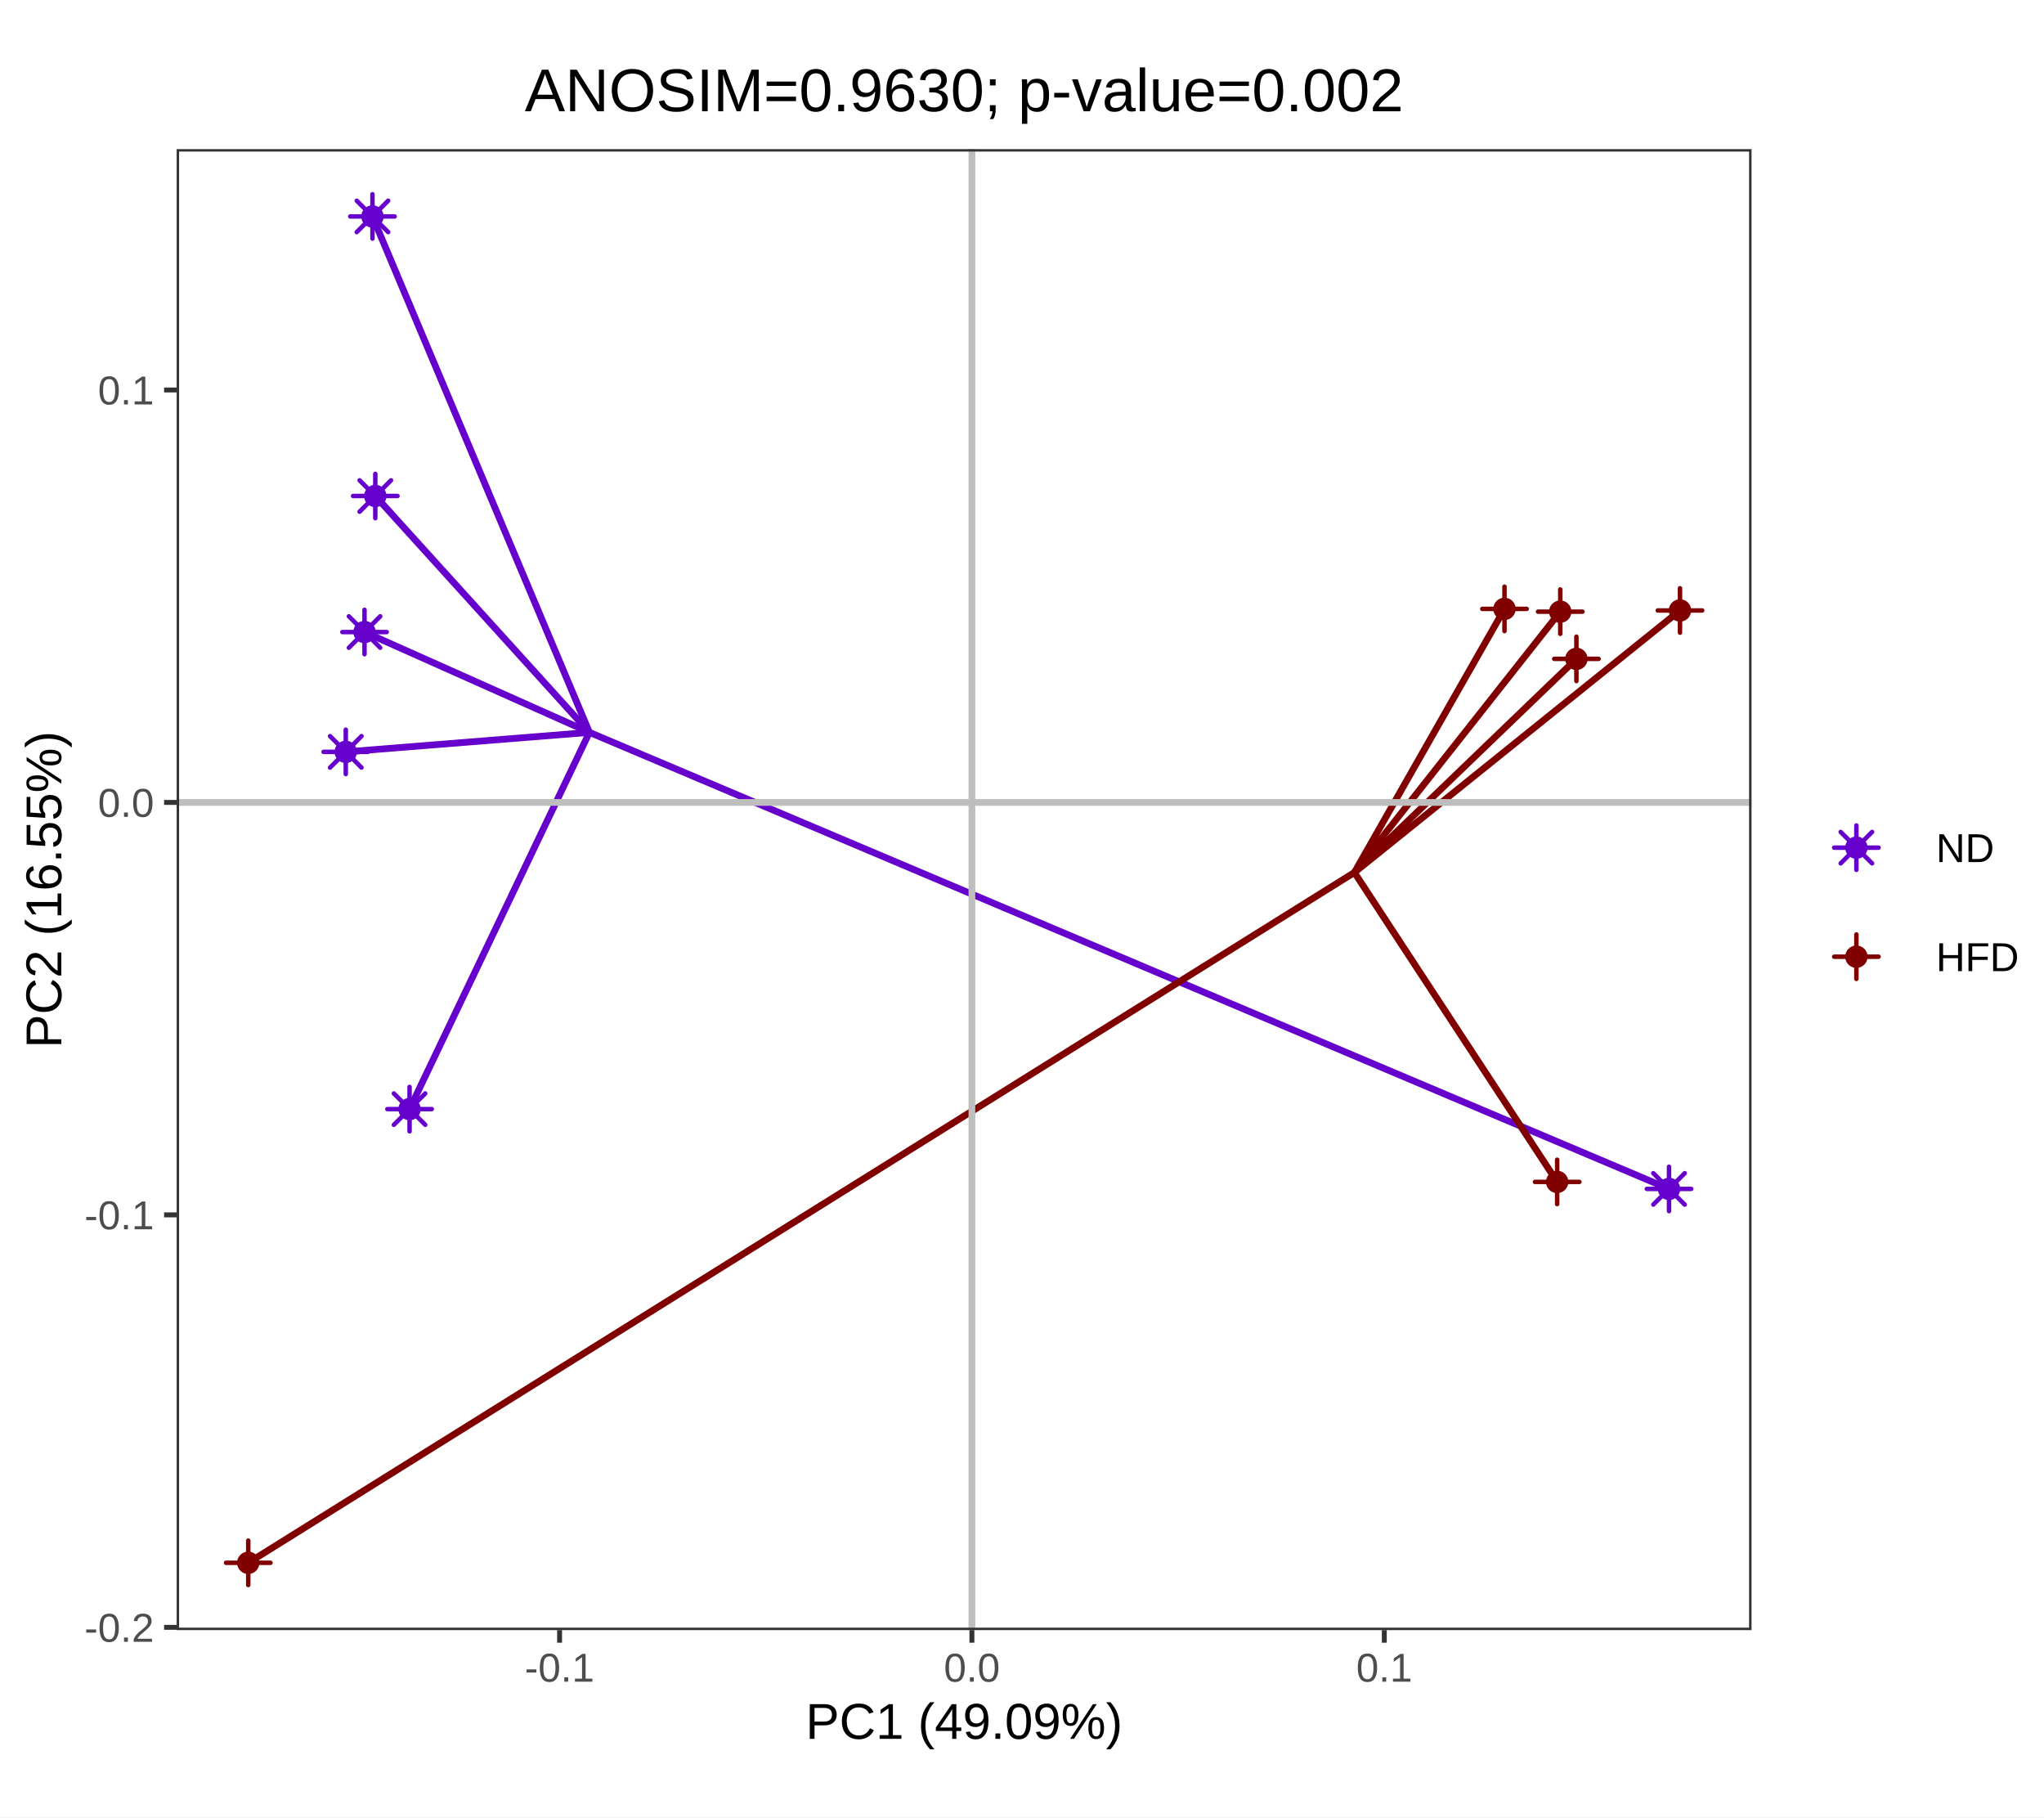
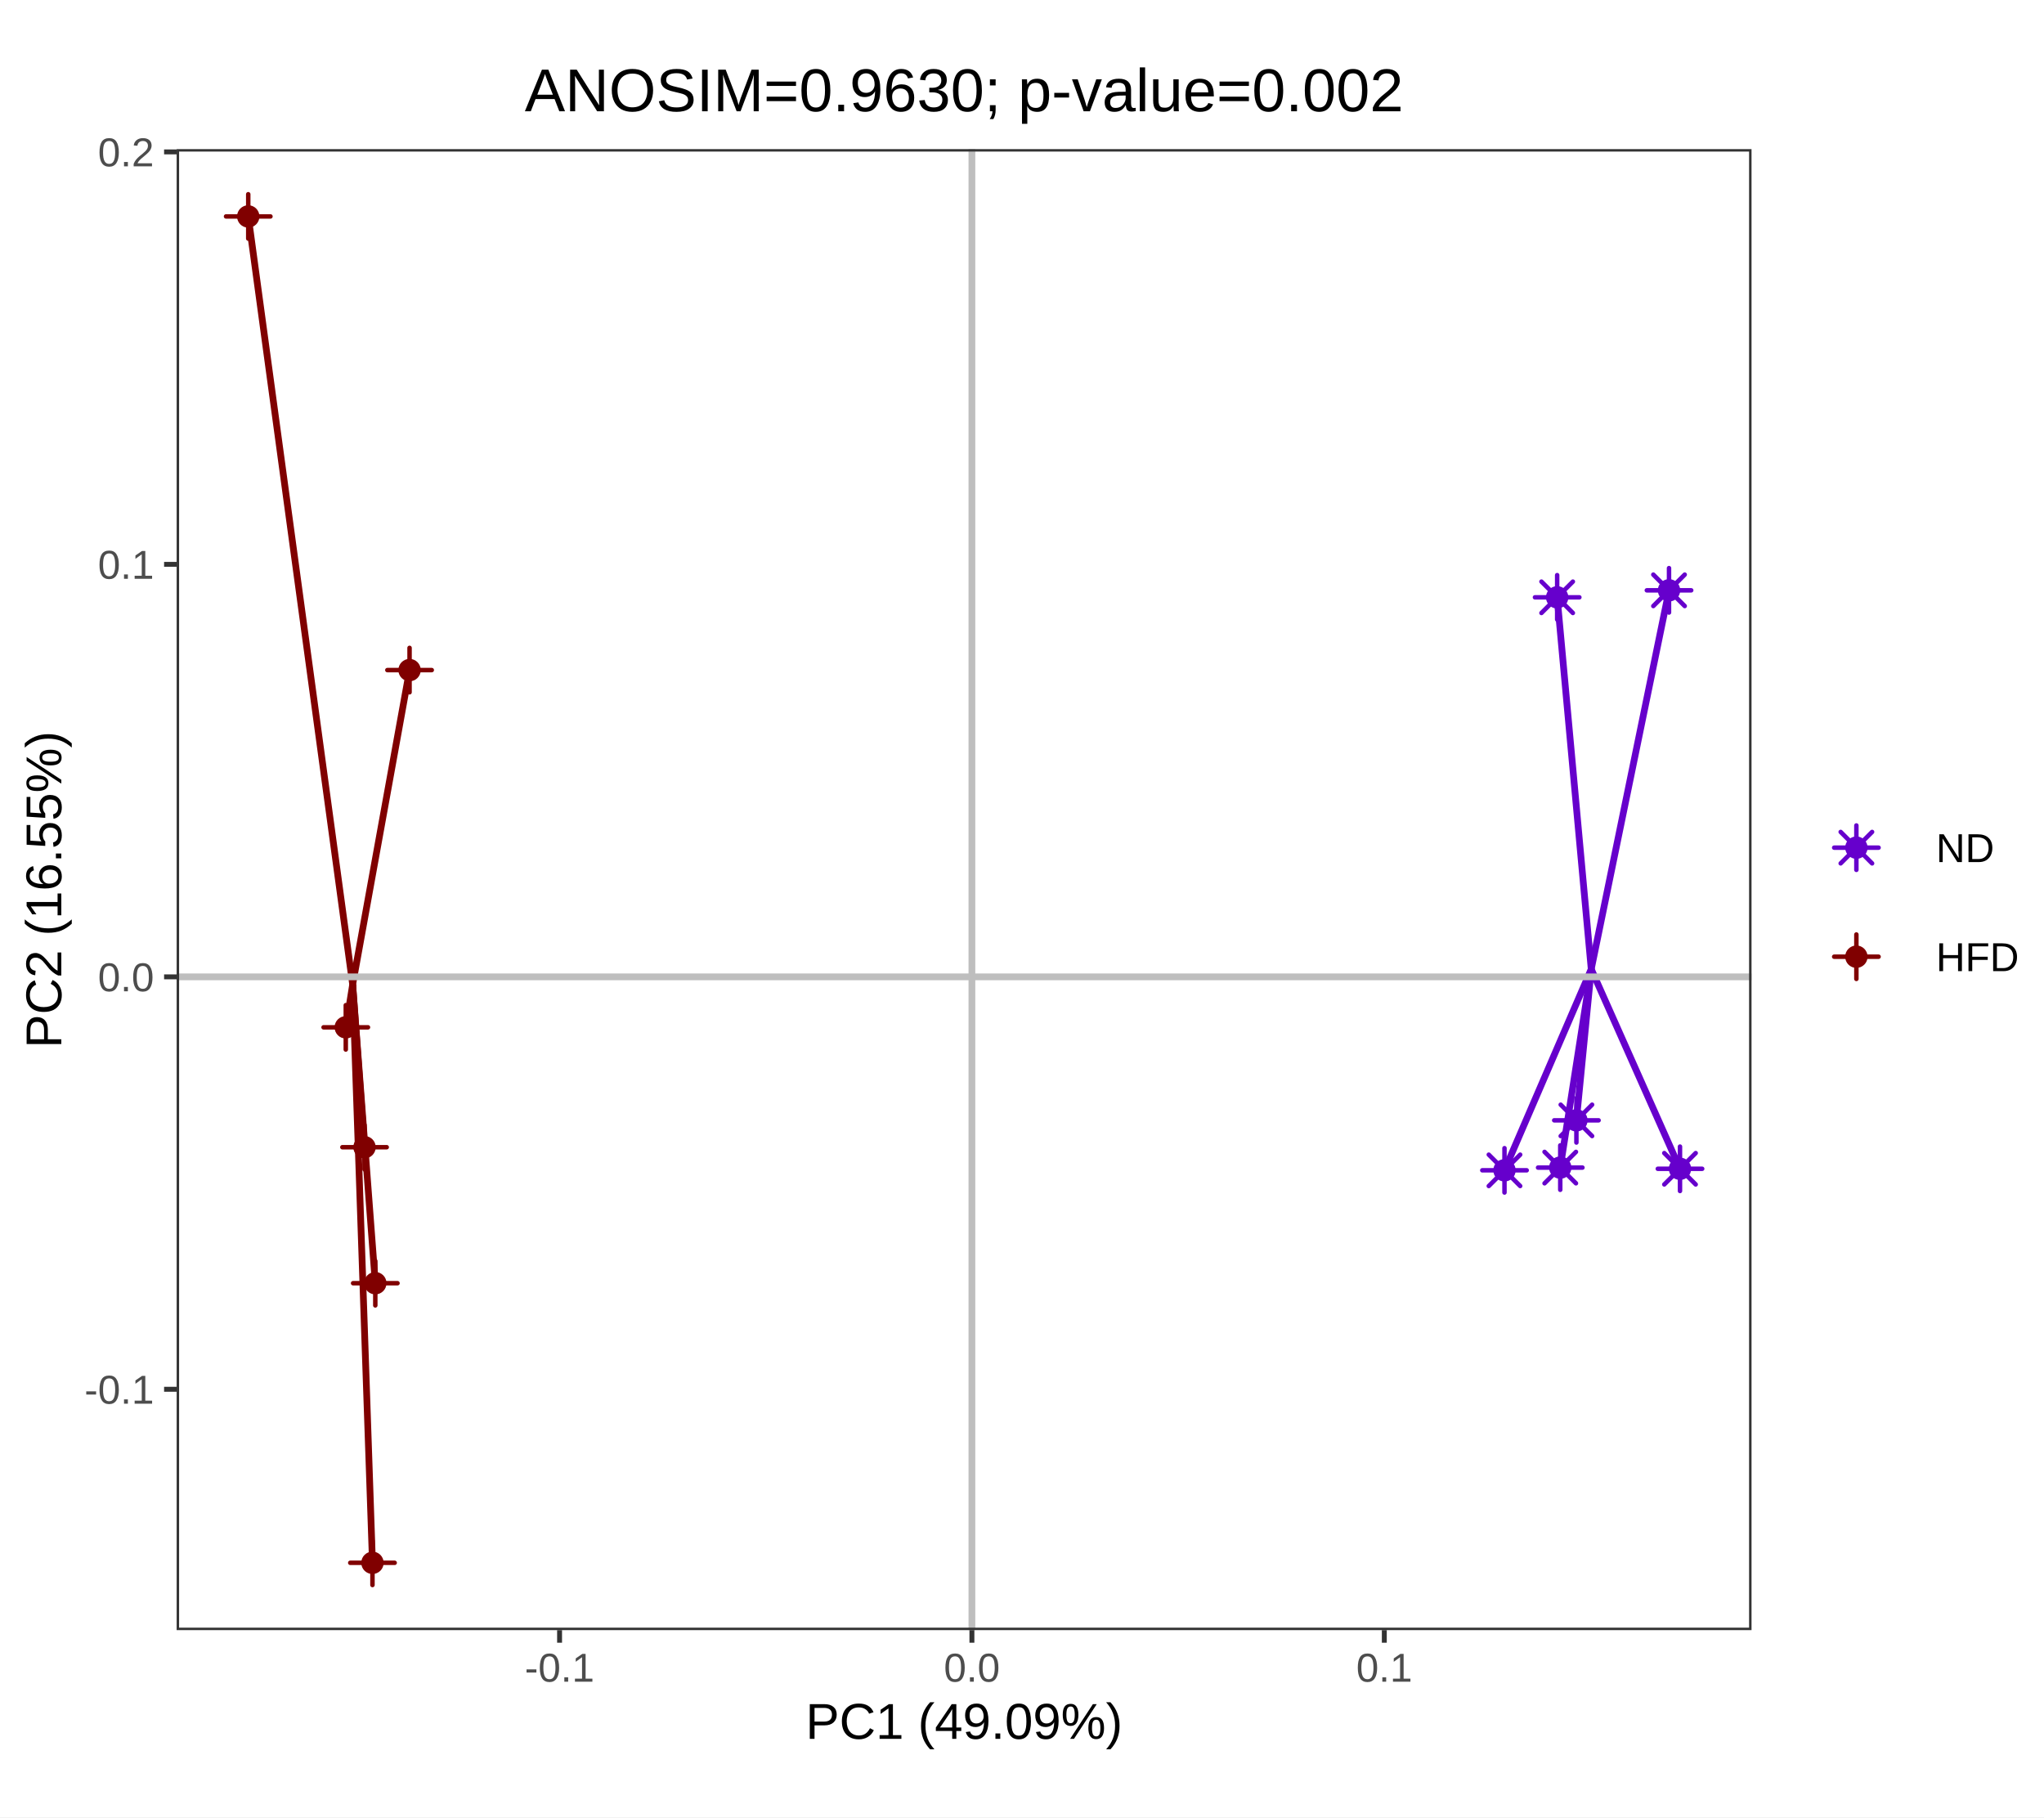
<svg xmlns="http://www.w3.org/2000/svg" class="svglite" width="324.00pt" height="288.00pt" viewBox="0 0 324.00 288.00">
  <defs>
    <style type="text/css">
    .svglite line, .svglite polyline, .svglite polygon, .svglite path, .svglite rect, .svglite circle {
      fill: none;
      stroke: #000000;
      stroke-linecap: round;
      stroke-linejoin: round;
      stroke-miterlimit: 10.00;
+     }
+     .svglite text {
+       white-space: pre;
    }
  </style>
  </defs>
  <rect width="100%" height="100%" style="stroke: none; fill: #FFFFFF;" />
  <defs>
    <clipPath id="cpMC4wMHwzMjQuMDB8MC4wMHwyODguMDA=">
      <rect x="0.00" y="0.00" width="324.00" height="288.00" />
    </clipPath>
  </defs>
  <g clip-path="url(#cpMC4wMHwzMjQuMDB8MC4wMHwyODguMDA=)">
</g>
  <defs>
    <clipPath id="cpMC4wMHwzMjQuMDB8Ni43N3wyODEuMjM=">
      <rect x="0" y="6.77" width="324.00" height="274.46" />
    </clipPath>
  </defs>
  <g clip-path="url(#cpMC4wMHwzMjQuMDB8Ni43N3wyODEuMjM=)">
    <rect x="0" y="6.77" width="324.00" height="274.46" style="stroke-width: 0.78; stroke: #FFFFFF; fill: #FFFFFF;" />
  </g>
  <g clip-path="url(#cpMC4wMHwzMjQuMDB8MC4wMHwyODguMDA=)">
</g>
  <defs>
    <clipPath id="cpMjguMDB8Mjc3LjY1fDIzLjYzfDI1OC4zMw==">
      <rect x="28.00" y="23.63" width="249.64" height="234.70" />
    </clipPath>
  </defs>
  <g clip-path="url(#cpMjguMDB8Mjc3LjY1fDIzLjYzfDI1OC4zMw==)">
    <rect x="28.00" y="23.63" width="249.64" height="234.70" style="stroke-width: 0.78; stroke: none; fill: #FFFFFF;" />
-     <circle cx="57.78" cy="100.16" r="1.42" style="stroke-width: 0.71; stroke: #6600CC; fill: #6600CC;" />
-     <circle cx="54.81" cy="119.15" r="1.42" style="stroke-width: 0.71; stroke: #6600CC; fill: #6600CC;" />
-     <circle cx="59.04" cy="34.30" r="1.42" style="stroke-width: 0.71; stroke: #6600CC; fill: #6600CC;" />
-     <circle cx="64.92" cy="175.76" r="1.42" style="stroke-width: 0.71; stroke: #6600CC; fill: #6600CC;" />
-     <circle cx="264.56" cy="188.41" r="1.42" style="stroke-width: 0.71; stroke: #6600CC; fill: #6600CC;" />
-     <circle cx="59.49" cy="78.60" r="1.42" style="stroke-width: 0.71; stroke: #6600CC; fill: #6600CC;" />
-     <circle cx="39.35" cy="247.66" r="1.42" style="stroke-width: 0.71; stroke: #800000; fill: #800000;" />
-     <circle cx="238.48" cy="96.49" r="1.42" style="stroke-width: 0.71; stroke: #800000; fill: #800000;" />
-     <circle cx="246.83" cy="187.30" r="1.42" style="stroke-width: 0.71; stroke: #800000; fill: #800000;" />
-     <circle cx="247.32" cy="96.93" r="1.42" style="stroke-width: 0.71; stroke: #800000; fill: #800000;" />
-     <circle cx="266.30" cy="96.74" r="1.42" style="stroke-width: 0.71; stroke: #800000; fill: #800000;" />
-     <circle cx="249.88" cy="104.41" r="1.42" style="stroke-width: 0.71; stroke: #800000; fill: #800000;" />
-     <line x1="93.43" y1="116.06" x2="57.78" y2="100.16" style="stroke-width: 1.07; stroke: #6600CC; stroke-linecap: butt;" />
-     <line x1="93.43" y1="116.06" x2="54.81" y2="119.15" style="stroke-width: 1.07; stroke: #6600CC; stroke-linecap: butt;" />
-     <line x1="93.43" y1="116.06" x2="59.04" y2="34.30" style="stroke-width: 1.07; stroke: #6600CC; stroke-linecap: butt;" />
-     <line x1="93.43" y1="116.06" x2="64.92" y2="175.76" style="stroke-width: 1.07; stroke: #6600CC; stroke-linecap: butt;" />
-     <line x1="93.43" y1="116.06" x2="264.56" y2="188.41" style="stroke-width: 1.07; stroke: #6600CC; stroke-linecap: butt;" />
-     <line x1="93.43" y1="116.06" x2="59.49" y2="78.60" style="stroke-width: 1.07; stroke: #6600CC; stroke-linecap: butt;" />
-     <line x1="214.69" y1="138.26" x2="39.35" y2="247.66" style="stroke-width: 1.07; stroke: #800000; stroke-linecap: butt;" />
-     <line x1="214.69" y1="138.26" x2="238.48" y2="96.49" style="stroke-width: 1.07; stroke: #800000; stroke-linecap: butt;" />
-     <line x1="214.69" y1="138.26" x2="246.83" y2="187.30" style="stroke-width: 1.07; stroke: #800000; stroke-linecap: butt;" />
-     <line x1="214.69" y1="138.26" x2="247.32" y2="96.93" style="stroke-width: 1.07; stroke: #800000; stroke-linecap: butt;" />
-     <line x1="214.69" y1="138.26" x2="266.30" y2="96.74" style="stroke-width: 1.07; stroke: #800000; stroke-linecap: butt;" />
-     <line x1="214.69" y1="138.26" x2="249.88" y2="104.41" style="stroke-width: 1.07; stroke: #800000; stroke-linecap: butt;" />
-     <line x1="55.30" y1="102.65" x2="60.27" y2="97.67" style="stroke-width: 0.71; stroke: #6600CC;" />
-     <line x1="55.30" y1="97.67" x2="60.27" y2="102.65" style="stroke-width: 0.71; stroke: #6600CC;" />
-     <line x1="54.27" y1="100.16" x2="61.30" y2="100.16" style="stroke-width: 0.71; stroke: #6600CC;" />
-     <line x1="57.78" y1="103.68" x2="57.78" y2="96.64" style="stroke-width: 0.71; stroke: #6600CC;" />
-     <line x1="52.32" y1="121.64" x2="57.30" y2="116.66" style="stroke-width: 0.71; stroke: #6600CC;" />
-     <line x1="52.32" y1="116.66" x2="57.30" y2="121.64" style="stroke-width: 0.71; stroke: #6600CC;" />
-     <line x1="51.29" y1="119.15" x2="58.33" y2="119.15" style="stroke-width: 0.71; stroke: #6600CC;" />
-     <line x1="54.81" y1="122.67" x2="54.81" y2="115.63" style="stroke-width: 0.71; stroke: #6600CC;" />
-     <line x1="56.55" y1="36.78" x2="61.53" y2="31.81" style="stroke-width: 0.71; stroke: #6600CC;" />
-     <line x1="56.55" y1="31.81" x2="61.53" y2="36.78" style="stroke-width: 0.71; stroke: #6600CC;" />
-     <line x1="55.52" y1="34.30" x2="62.56" y2="34.30" style="stroke-width: 0.71; stroke: #6600CC;" />
-     <line x1="59.04" y1="37.81" x2="59.04" y2="30.78" style="stroke-width: 0.71; stroke: #6600CC;" />
-     <line x1="62.43" y1="178.25" x2="67.41" y2="173.28" style="stroke-width: 0.71; stroke: #6600CC;" />
-     <line x1="62.43" y1="173.28" x2="67.41" y2="178.25" style="stroke-width: 0.71; stroke: #6600CC;" />
-     <line x1="61.40" y1="175.76" x2="68.44" y2="175.76" style="stroke-width: 0.71; stroke: #6600CC;" />
-     <line x1="64.92" y1="179.28" x2="64.92" y2="172.24" style="stroke-width: 0.71; stroke: #6600CC;" />
-     <line x1="262.07" y1="190.89" x2="267.05" y2="185.92" style="stroke-width: 0.71; stroke: #6600CC;" />
-     <line x1="262.07" y1="185.92" x2="267.05" y2="190.89" style="stroke-width: 0.71; stroke: #6600CC;" />
-     <line x1="261.04" y1="188.41" x2="268.08" y2="188.41" style="stroke-width: 0.71; stroke: #6600CC;" />
-     <line x1="264.56" y1="191.93" x2="264.56" y2="184.89" style="stroke-width: 0.71; stroke: #6600CC;" />
-     <line x1="57.00" y1="81.09" x2="61.98" y2="76.12" style="stroke-width: 0.71; stroke: #6600CC;" />
-     <line x1="57.00" y1="76.12" x2="61.98" y2="81.09" style="stroke-width: 0.71; stroke: #6600CC;" />
-     <line x1="55.97" y1="78.60" x2="63.01" y2="78.60" style="stroke-width: 0.71; stroke: #6600CC;" />
-     <line x1="59.49" y1="82.12" x2="59.49" y2="75.09" style="stroke-width: 0.71; stroke: #6600CC;" />
-     <line x1="35.83" y1="247.66" x2="42.87" y2="247.66" style="stroke-width: 0.71; stroke: #800000;" />
-     <line x1="39.35" y1="251.18" x2="39.35" y2="244.14" style="stroke-width: 0.71; stroke: #800000;" />
-     <line x1="234.96" y1="96.49" x2="242.00" y2="96.49" style="stroke-width: 0.71; stroke: #800000;" />
-     <line x1="238.48" y1="100.01" x2="238.48" y2="92.97" style="stroke-width: 0.71; stroke: #800000;" />
-     <line x1="243.31" y1="187.30" x2="250.35" y2="187.30" style="stroke-width: 0.71; stroke: #800000;" />
-     <line x1="246.83" y1="190.82" x2="246.83" y2="183.78" style="stroke-width: 0.71; stroke: #800000;" />
-     <line x1="243.80" y1="96.93" x2="250.84" y2="96.93" style="stroke-width: 0.71; stroke: #800000;" />
-     <line x1="247.32" y1="100.45" x2="247.32" y2="93.41" style="stroke-width: 0.71; stroke: #800000;" />
-     <line x1="262.78" y1="96.74" x2="269.82" y2="96.74" style="stroke-width: 0.71; stroke: #800000;" />
-     <line x1="266.30" y1="100.26" x2="266.30" y2="93.22" style="stroke-width: 0.71; stroke: #800000;" />
-     <line x1="246.36" y1="104.41" x2="253.40" y2="104.41" style="stroke-width: 0.71; stroke: #800000;" />
-     <line x1="249.88" y1="107.93" x2="249.88" y2="100.89" style="stroke-width: 0.71; stroke: #800000;" />
-     <line x1="28.00" y1="127.16" x2="277.65" y2="127.16" style="stroke-width: 1.07; stroke: #BEBEBE; stroke-linecap: butt;" />
+     <circle cx="246.83" cy="94.66" r="1.42" style="stroke-width: 0.71; stroke: #6600CC; fill: #6600CC;" />
+     <circle cx="64.92" cy="106.19" r="1.42" style="stroke-width: 0.71; stroke: #800000; fill: #800000;" />
+     <circle cx="59.04" cy="247.66" r="1.42" style="stroke-width: 0.71; stroke: #800000; fill: #800000;" />
+     <circle cx="247.32" cy="185.03" r="1.42" style="stroke-width: 0.71; stroke: #6600CC; fill: #6600CC;" />
+     <circle cx="249.88" cy="177.54" r="1.42" style="stroke-width: 0.71; stroke: #6600CC; fill: #6600CC;" />
+     <circle cx="238.48" cy="185.46" r="1.42" style="stroke-width: 0.71; stroke: #6600CC; fill: #6600CC;" />
+     <circle cx="54.81" cy="162.80" r="1.42" style="stroke-width: 0.71; stroke: #800000; fill: #800000;" />
+     <circle cx="266.30" cy="185.22" r="1.42" style="stroke-width: 0.71; stroke: #6600CC; fill: #6600CC;" />
+     <circle cx="264.56" cy="93.55" r="1.42" style="stroke-width: 0.71; stroke: #6600CC; fill: #6600CC;" />
+     <circle cx="39.35" cy="34.30" r="1.42" style="stroke-width: 0.71; stroke: #800000; fill: #800000;" />
+     <circle cx="59.49" cy="203.35" r="1.42" style="stroke-width: 0.71; stroke: #800000; fill: #800000;" />
+     <circle cx="57.78" cy="181.80" r="1.42" style="stroke-width: 0.71; stroke: #800000; fill: #800000;" />
+     <line x1="252.23" y1="153.58" x2="246.83" y2="94.66" style="stroke-width: 1.07; stroke: #6600CC; stroke-linecap: butt;" />
+     <line x1="252.23" y1="153.58" x2="247.32" y2="185.03" style="stroke-width: 1.07; stroke: #6600CC; stroke-linecap: butt;" />
+     <line x1="252.23" y1="153.58" x2="249.88" y2="177.54" style="stroke-width: 1.07; stroke: #6600CC; stroke-linecap: butt;" />
+     <line x1="252.23" y1="153.58" x2="238.48" y2="185.46" style="stroke-width: 1.07; stroke: #6600CC; stroke-linecap: butt;" />
+     <line x1="252.23" y1="153.58" x2="266.30" y2="185.22" style="stroke-width: 1.07; stroke: #6600CC; stroke-linecap: butt;" />
+     <line x1="252.23" y1="153.58" x2="264.56" y2="93.55" style="stroke-width: 1.07; stroke: #6600CC; stroke-linecap: butt;" />
+     <line x1="55.90" y1="156.02" x2="64.92" y2="106.19" style="stroke-width: 1.07; stroke: #800000; stroke-linecap: butt;" />
+     <line x1="55.90" y1="156.02" x2="59.04" y2="247.66" style="stroke-width: 1.07; stroke: #800000; stroke-linecap: butt;" />
+     <line x1="55.90" y1="156.02" x2="54.81" y2="162.80" style="stroke-width: 1.07; stroke: #800000; stroke-linecap: butt;" />
+     <line x1="55.90" y1="156.02" x2="39.35" y2="34.30" style="stroke-width: 1.07; stroke: #800000; stroke-linecap: butt;" />
+     <line x1="55.90" y1="156.02" x2="59.49" y2="203.35" style="stroke-width: 1.07; stroke: #800000; stroke-linecap: butt;" />
+     <line x1="55.90" y1="156.02" x2="57.78" y2="181.80" style="stroke-width: 1.07; stroke: #800000; stroke-linecap: butt;" />
+     <line x1="244.34" y1="97.14" x2="249.32" y2="92.17" style="stroke-width: 0.71; stroke: #6600CC;" />
+     <line x1="244.34" y1="92.17" x2="249.32" y2="97.14" style="stroke-width: 0.71; stroke: #6600CC;" />
+     <line x1="243.31" y1="94.66" x2="250.35" y2="94.66" style="stroke-width: 0.71; stroke: #6600CC;" />
+     <line x1="246.83" y1="98.18" x2="246.83" y2="91.14" style="stroke-width: 0.71; stroke: #6600CC;" />
+     <line x1="61.40" y1="106.19" x2="68.44" y2="106.19" style="stroke-width: 0.71; stroke: #800000;" />
+     <line x1="64.92" y1="109.71" x2="64.92" y2="102.67" style="stroke-width: 0.71; stroke: #800000;" />
+     <line x1="55.52" y1="247.66" x2="62.56" y2="247.66" style="stroke-width: 0.71; stroke: #800000;" />
+     <line x1="59.04" y1="251.18" x2="59.04" y2="244.14" style="stroke-width: 0.71; stroke: #800000;" />
+     <line x1="244.83" y1="187.52" x2="249.81" y2="182.54" style="stroke-width: 0.71; stroke: #6600CC;" />
+     <line x1="244.83" y1="182.54" x2="249.81" y2="187.52" style="stroke-width: 0.71; stroke: #6600CC;" />
+     <line x1="243.80" y1="185.03" x2="250.84" y2="185.03" style="stroke-width: 0.71; stroke: #6600CC;" />
+     <line x1="247.32" y1="188.55" x2="247.32" y2="181.51" style="stroke-width: 0.71; stroke: #6600CC;" />
+     <line x1="247.39" y1="180.03" x2="252.37" y2="175.06" style="stroke-width: 0.71; stroke: #6600CC;" />
+     <line x1="247.39" y1="175.06" x2="252.37" y2="180.03" style="stroke-width: 0.71; stroke: #6600CC;" />
+     <line x1="246.36" y1="177.54" x2="253.40" y2="177.54" style="stroke-width: 0.71; stroke: #6600CC;" />
+     <line x1="249.88" y1="181.06" x2="249.88" y2="174.02" style="stroke-width: 0.71; stroke: #6600CC;" />
+     <line x1="235.99" y1="187.95" x2="240.97" y2="182.98" style="stroke-width: 0.71; stroke: #6600CC;" />
+     <line x1="235.99" y1="182.98" x2="240.97" y2="187.95" style="stroke-width: 0.71; stroke: #6600CC;" />
+     <line x1="234.96" y1="185.46" x2="242.00" y2="185.46" style="stroke-width: 0.71; stroke: #6600CC;" />
+     <line x1="238.48" y1="188.98" x2="238.48" y2="181.95" style="stroke-width: 0.71; stroke: #6600CC;" />
+     <line x1="51.29" y1="162.80" x2="58.33" y2="162.80" style="stroke-width: 0.71; stroke: #800000;" />
+     <line x1="54.81" y1="166.32" x2="54.81" y2="159.29" style="stroke-width: 0.71; stroke: #800000;" />
+     <line x1="263.81" y1="187.70" x2="268.79" y2="182.73" style="stroke-width: 0.71; stroke: #6600CC;" />
+     <line x1="263.81" y1="182.73" x2="268.79" y2="187.70" style="stroke-width: 0.71; stroke: #6600CC;" />
+     <line x1="262.78" y1="185.22" x2="269.82" y2="185.22" style="stroke-width: 0.71; stroke: #6600CC;" />
+     <line x1="266.30" y1="188.74" x2="266.30" y2="181.70" style="stroke-width: 0.71; stroke: #6600CC;" />
+     <line x1="262.07" y1="96.04" x2="267.05" y2="91.06" style="stroke-width: 0.71; stroke: #6600CC;" />
+     <line x1="262.07" y1="91.06" x2="267.05" y2="96.04" style="stroke-width: 0.71; stroke: #6600CC;" />
+     <line x1="261.04" y1="93.55" x2="268.08" y2="93.55" style="stroke-width: 0.71; stroke: #6600CC;" />
+     <line x1="264.56" y1="97.07" x2="264.56" y2="90.03" style="stroke-width: 0.71; stroke: #6600CC;" />
+     <line x1="35.83" y1="34.30" x2="42.87" y2="34.30" style="stroke-width: 0.71; stroke: #800000;" />
+     <line x1="39.35" y1="37.81" x2="39.35" y2="30.78" style="stroke-width: 0.71; stroke: #800000;" />
+     <line x1="55.97" y1="203.35" x2="63.01" y2="203.35" style="stroke-width: 0.71; stroke: #800000;" />
+     <line x1="59.49" y1="206.87" x2="59.49" y2="199.83" style="stroke-width: 0.71; stroke: #800000;" />
+     <line x1="54.27" y1="181.80" x2="61.30" y2="181.80" style="stroke-width: 0.71; stroke: #800000;" />
+     <line x1="57.78" y1="185.32" x2="57.78" y2="178.28" style="stroke-width: 0.71; stroke: #800000;" />
+     <line x1="28.00" y1="154.80" x2="277.65" y2="154.80" style="stroke-width: 1.07; stroke: #BEBEBE; stroke-linecap: butt;" />
    <line x1="154.06" y1="258.33" x2="154.06" y2="23.63" style="stroke-width: 1.07; stroke: #BEBEBE; stroke-linecap: butt;" />
    <rect x="28.00" y="23.63" width="249.64" height="234.70" style="stroke-width: 0.78; stroke: #333333;" />
  </g>
  <g clip-path="url(#cpMC4wMHwzMjQuMDB8MC4wMHwyODguMDA=)">
-     <text x="24.42" y="260.18" text-anchor="end" style="font-size: 6.40px; fill: #4D4D4D; font-family: Arial;" textLength="11.02px" lengthAdjust="spacingAndGlyphs">-0.2</text>
-     <text x="24.42" y="194.81" text-anchor="end" style="font-size: 6.40px; fill: #4D4D4D; font-family: Arial;" textLength="11.02px" lengthAdjust="spacingAndGlyphs">-0.1</text>
-     <text x="24.42" y="129.45" text-anchor="end" style="font-size: 6.40px; fill: #4D4D4D; font-family: Arial;" textLength="8.89px" lengthAdjust="spacingAndGlyphs">0.0</text>
-     <text x="24.42" y="64.09" text-anchor="end" style="font-size: 6.40px; fill: #4D4D4D; font-family: Arial;" textLength="8.89px" lengthAdjust="spacingAndGlyphs">0.1</text>
-     <polyline points="26.01,257.89 28.00,257.89 " style="stroke-width: 0.78; stroke: #333333; stroke-linecap: butt;" />
-     <polyline points="26.01,192.52 28.00,192.52 " style="stroke-width: 0.78; stroke: #333333; stroke-linecap: butt;" />
-     <polyline points="26.01,127.16 28.00,127.16 " style="stroke-width: 0.78; stroke: #333333; stroke-linecap: butt;" />
-     <polyline points="26.01,61.80 28.00,61.80 " style="stroke-width: 0.78; stroke: #333333; stroke-linecap: butt;" />
+     <text x="24.42" y="222.45" text-anchor="end" style="font-size: 6.40px;fill: #4D4D4D; font-family: &quot;Arial&quot;;" textLength="11.02px" lengthAdjust="spacingAndGlyphs">-0.1</text>
+     <text x="24.42" y="157.09" text-anchor="end" style="font-size: 6.40px;fill: #4D4D4D; font-family: &quot;Arial&quot;;" textLength="8.89px" lengthAdjust="spacingAndGlyphs">0.0</text>
+     <text x="24.42" y="91.72" text-anchor="end" style="font-size: 6.40px;fill: #4D4D4D; font-family: &quot;Arial&quot;;" textLength="8.89px" lengthAdjust="spacingAndGlyphs">0.1</text>
+     <text x="24.42" y="26.36" text-anchor="end" style="font-size: 6.40px;fill: #4D4D4D; font-family: &quot;Arial&quot;;" textLength="8.89px" lengthAdjust="spacingAndGlyphs">0.2</text>
+     <polyline points="26.01,220.16 28.00,220.16 " style="stroke-width: 0.78; stroke: #333333; stroke-linecap: butt;" />
+     <polyline points="26.01,154.80 28.00,154.80 " style="stroke-width: 0.78; stroke: #333333; stroke-linecap: butt;" />
+     <polyline points="26.01,89.43 28.00,89.43 " style="stroke-width: 0.78; stroke: #333333; stroke-linecap: butt;" />
+     <polyline points="26.01,24.07 28.00,24.07 " style="stroke-width: 0.78; stroke: #333333; stroke-linecap: butt;" />
    <polyline points="88.70,260.32 88.70,258.33 " style="stroke-width: 0.78; stroke: #333333; stroke-linecap: butt;" />
    <polyline points="154.06,260.32 154.06,258.33 " style="stroke-width: 0.78; stroke: #333333; stroke-linecap: butt;" />
    <polyline points="219.43,260.32 219.43,258.33 " style="stroke-width: 0.78; stroke: #333333; stroke-linecap: butt;" />
-     <text x="88.70" y="266.50" text-anchor="middle" style="font-size: 6.40px; fill: #4D4D4D; font-family: Arial;" textLength="11.02px" lengthAdjust="spacingAndGlyphs">-0.1</text>
-     <text x="154.06" y="266.50" text-anchor="middle" style="font-size: 6.40px; fill: #4D4D4D; font-family: Arial;" textLength="8.89px" lengthAdjust="spacingAndGlyphs">0.0</text>
-     <text x="219.43" y="266.50" text-anchor="middle" style="font-size: 6.40px; fill: #4D4D4D; font-family: Arial;" textLength="8.89px" lengthAdjust="spacingAndGlyphs">0.1</text>
-     <text x="152.83" y="275.56" text-anchor="middle" style="font-size: 8.00px; font-family: Arial;" textLength="50.25px" lengthAdjust="spacingAndGlyphs">PC1 (49.09%)</text>
-     <text transform="translate(9.72,140.98) rotate(-90)" text-anchor="middle" style="font-size: 8.00px; font-family: Arial;" textLength="50.25px" lengthAdjust="spacingAndGlyphs">PC2 (16.55%)</text>
+     <text x="88.70" y="266.50" text-anchor="middle" style="font-size: 6.40px;fill: #4D4D4D; font-family: &quot;Arial&quot;;" textLength="11.02px" lengthAdjust="spacingAndGlyphs">-0.1</text>
+     <text x="154.06" y="266.50" text-anchor="middle" style="font-size: 6.40px;fill: #4D4D4D; font-family: &quot;Arial&quot;;" textLength="8.89px" lengthAdjust="spacingAndGlyphs">0.0</text>
+     <text x="219.43" y="266.50" text-anchor="middle" style="font-size: 6.40px;fill: #4D4D4D; font-family: &quot;Arial&quot;;" textLength="8.89px" lengthAdjust="spacingAndGlyphs">0.1</text>
+     <text x="152.83" y="275.56" text-anchor="middle" style="font-size: 8.00px; font-family: &quot;Arial&quot;;" textLength="50.25px" lengthAdjust="spacingAndGlyphs">PC1 (49.09%)</text>
+     <text transform="translate(9.72,140.98) rotate(-90)" text-anchor="middle" style="font-size: 8.00px; font-family: &quot;Arial&quot;;" textLength="50.25px" lengthAdjust="spacingAndGlyphs">PC2 (16.55%)</text>
    <rect x="285.62" y="125.69" width="17.28" height="17.28" style="stroke-width: 0.78; stroke: none; fill: #FFFFFF;" />
    <circle cx="294.26" cy="134.33" r="1.42" style="stroke-width: 0.71; stroke: #6600CC; fill: #6600CC;" />
    <line x1="291.77" y1="136.82" x2="296.75" y2="131.84" style="stroke-width: 0.71; stroke: #6600CC;" />
    <line x1="291.77" y1="131.84" x2="296.75" y2="136.82" style="stroke-width: 0.71; stroke: #6600CC;" />
    <line x1="290.74" y1="134.33" x2="297.78" y2="134.33" style="stroke-width: 0.71; stroke: #6600CC;" />
    <line x1="294.26" y1="137.85" x2="294.26" y2="130.81" style="stroke-width: 0.71; stroke: #6600CC;" />
    <rect x="285.62" y="142.97" width="17.28" height="17.28" style="stroke-width: 0.78; stroke: none; fill: #FFFFFF;" />
    <circle cx="294.26" cy="151.61" r="1.42" style="stroke-width: 0.71; stroke: #800000; fill: #800000;" />
    <line x1="290.74" y1="151.61" x2="297.78" y2="151.61" style="stroke-width: 0.71; stroke: #800000;" />
    <line x1="294.26" y1="155.13" x2="294.26" y2="148.09" style="stroke-width: 0.71; stroke: #800000;" />
-     <text x="306.88" y="136.62" style="font-size: 6.40px; font-family: Arial;" textLength="9.23px" lengthAdjust="spacingAndGlyphs">ND</text>
-     <text x="306.88" y="153.90" style="font-size: 6.40px; font-family: Arial;" textLength="13.13px" lengthAdjust="spacingAndGlyphs">HFD</text>
-     <text x="152.83" y="17.63" text-anchor="middle" style="font-size: 9.60px; font-family: Arial;" textLength="139.17px" lengthAdjust="spacingAndGlyphs">ANOSIM=0.9630; p-value=0.002</text>
+     <text x="306.88" y="136.62" style="font-size: 6.40px; font-family: &quot;Arial&quot;;" textLength="9.23px" lengthAdjust="spacingAndGlyphs">ND</text>
+     <text x="306.88" y="153.90" style="font-size: 6.40px; font-family: &quot;Arial&quot;;" textLength="13.13px" lengthAdjust="spacingAndGlyphs">HFD</text>
+     <text x="152.83" y="17.63" text-anchor="middle" style="font-size: 9.60px; font-family: &quot;Arial&quot;;" textLength="139.17px" lengthAdjust="spacingAndGlyphs">ANOSIM=0.9630; p-value=0.002</text>
  </g>
</svg>
